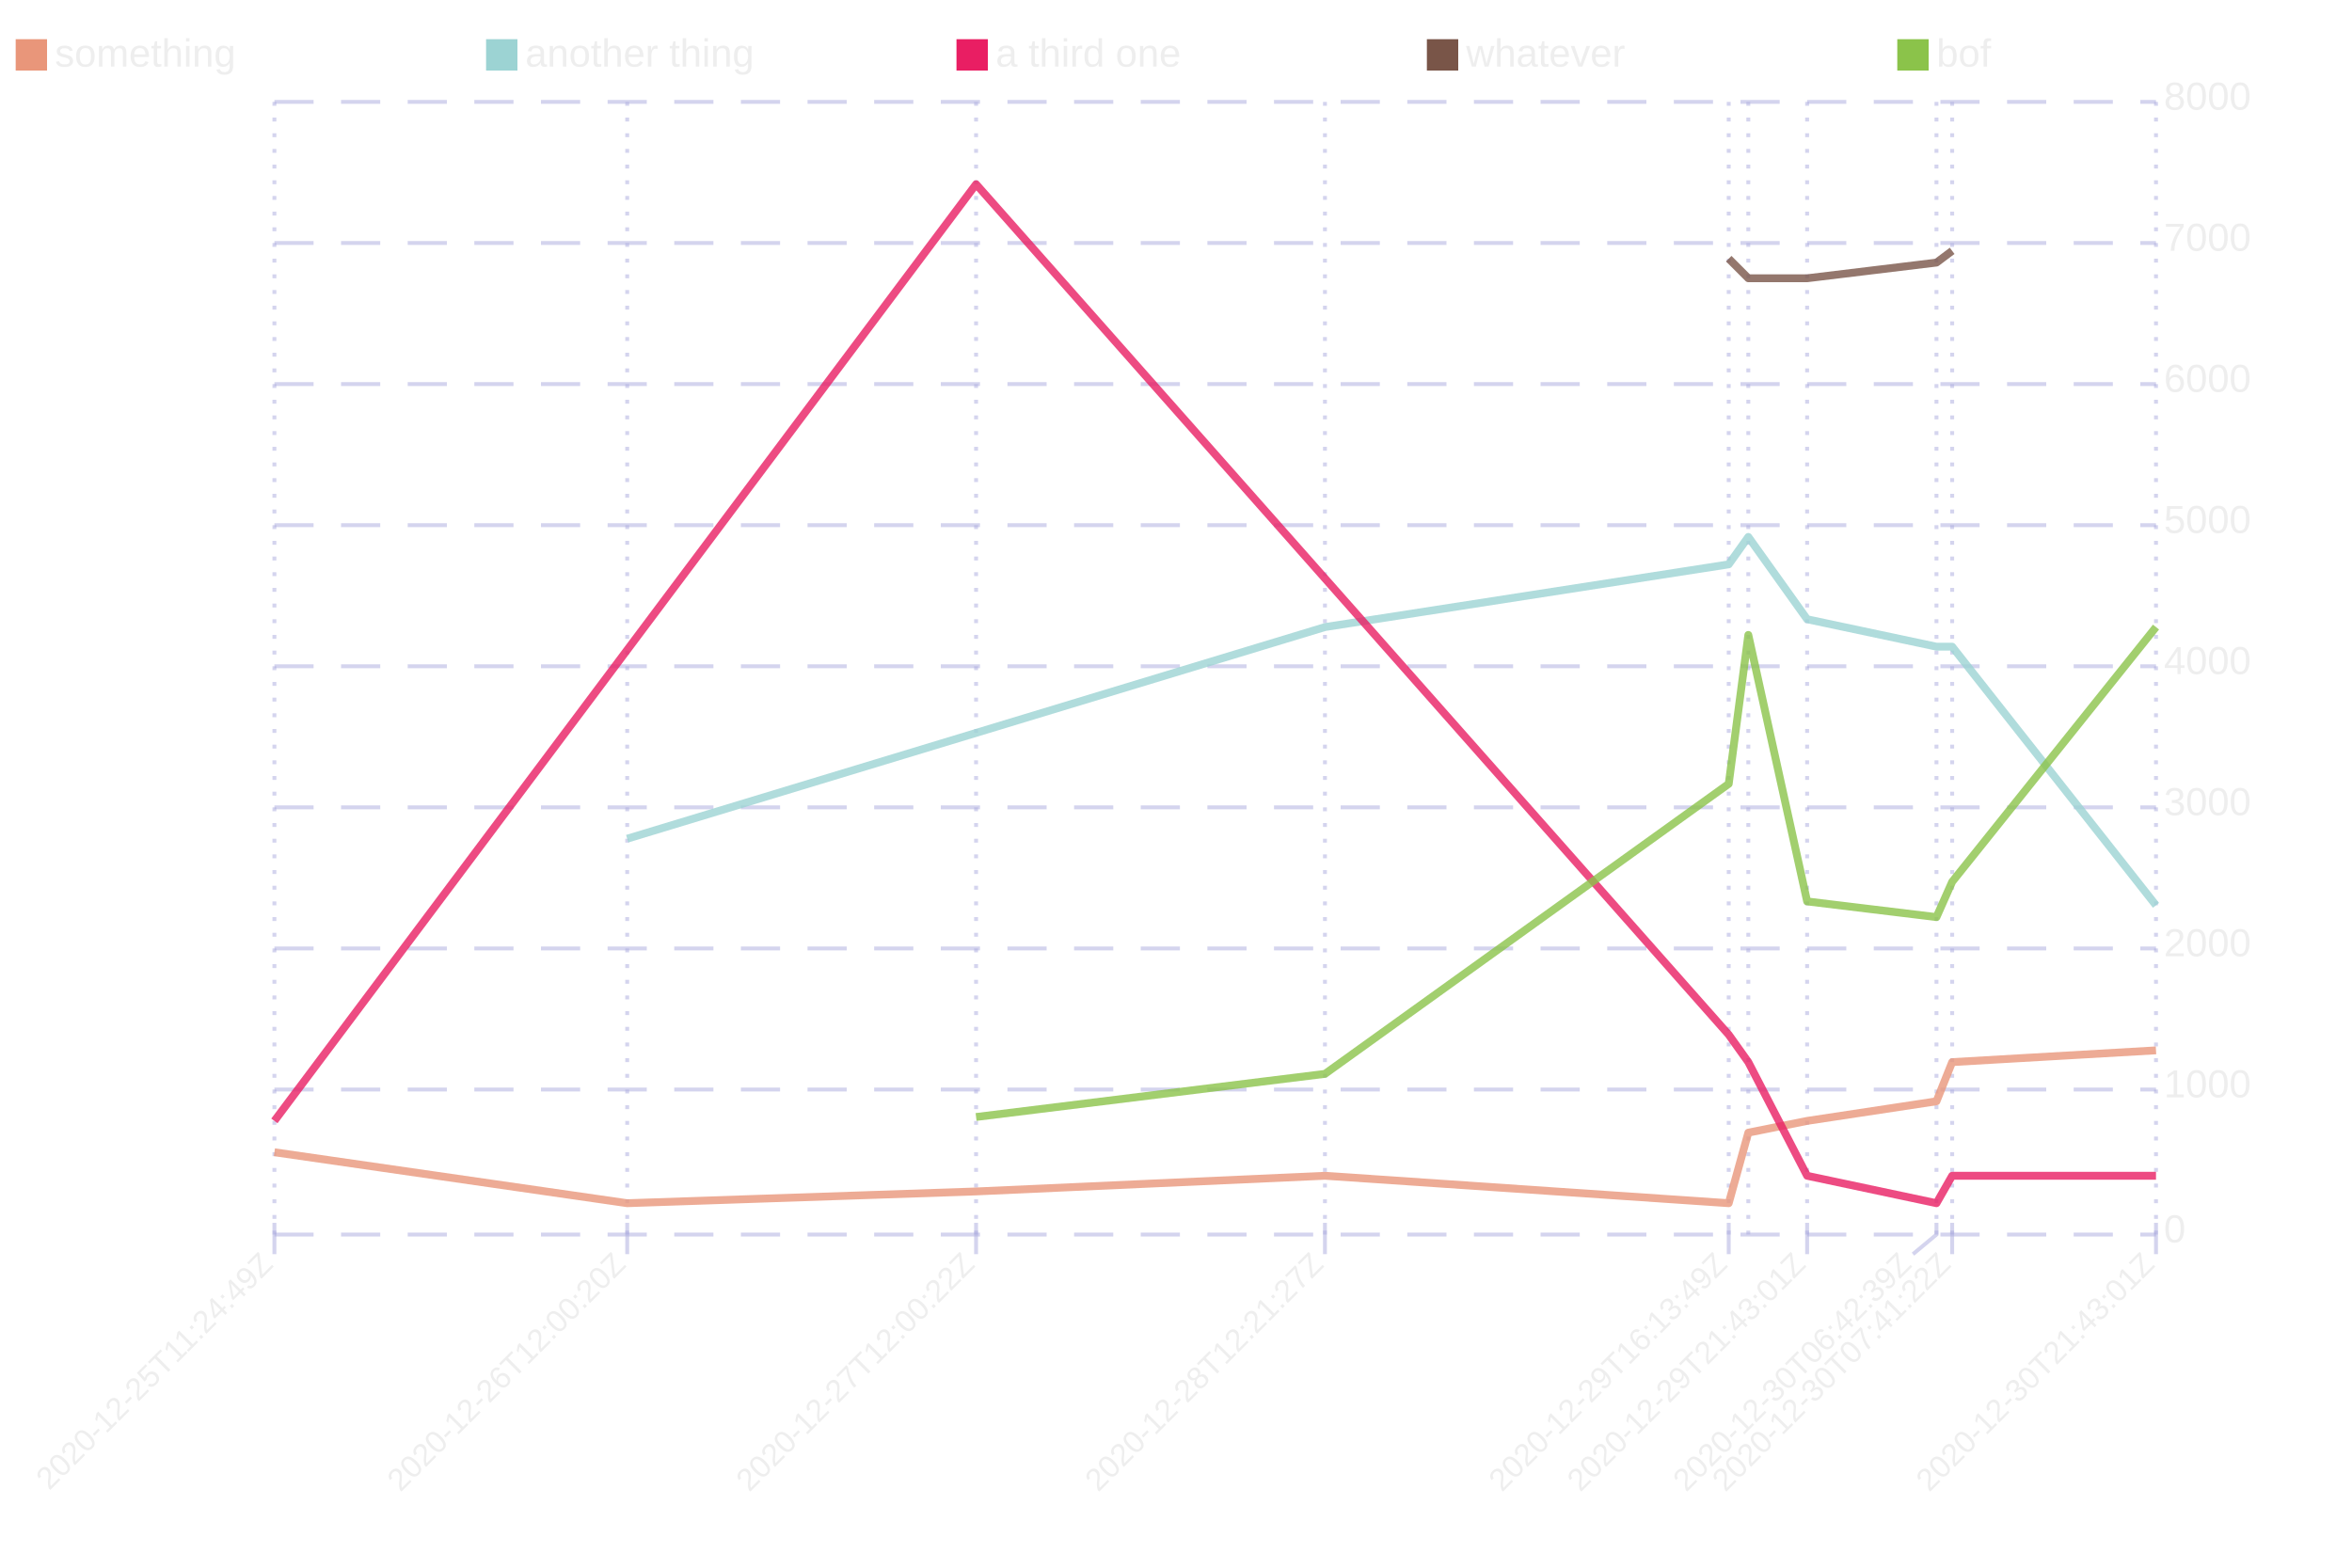
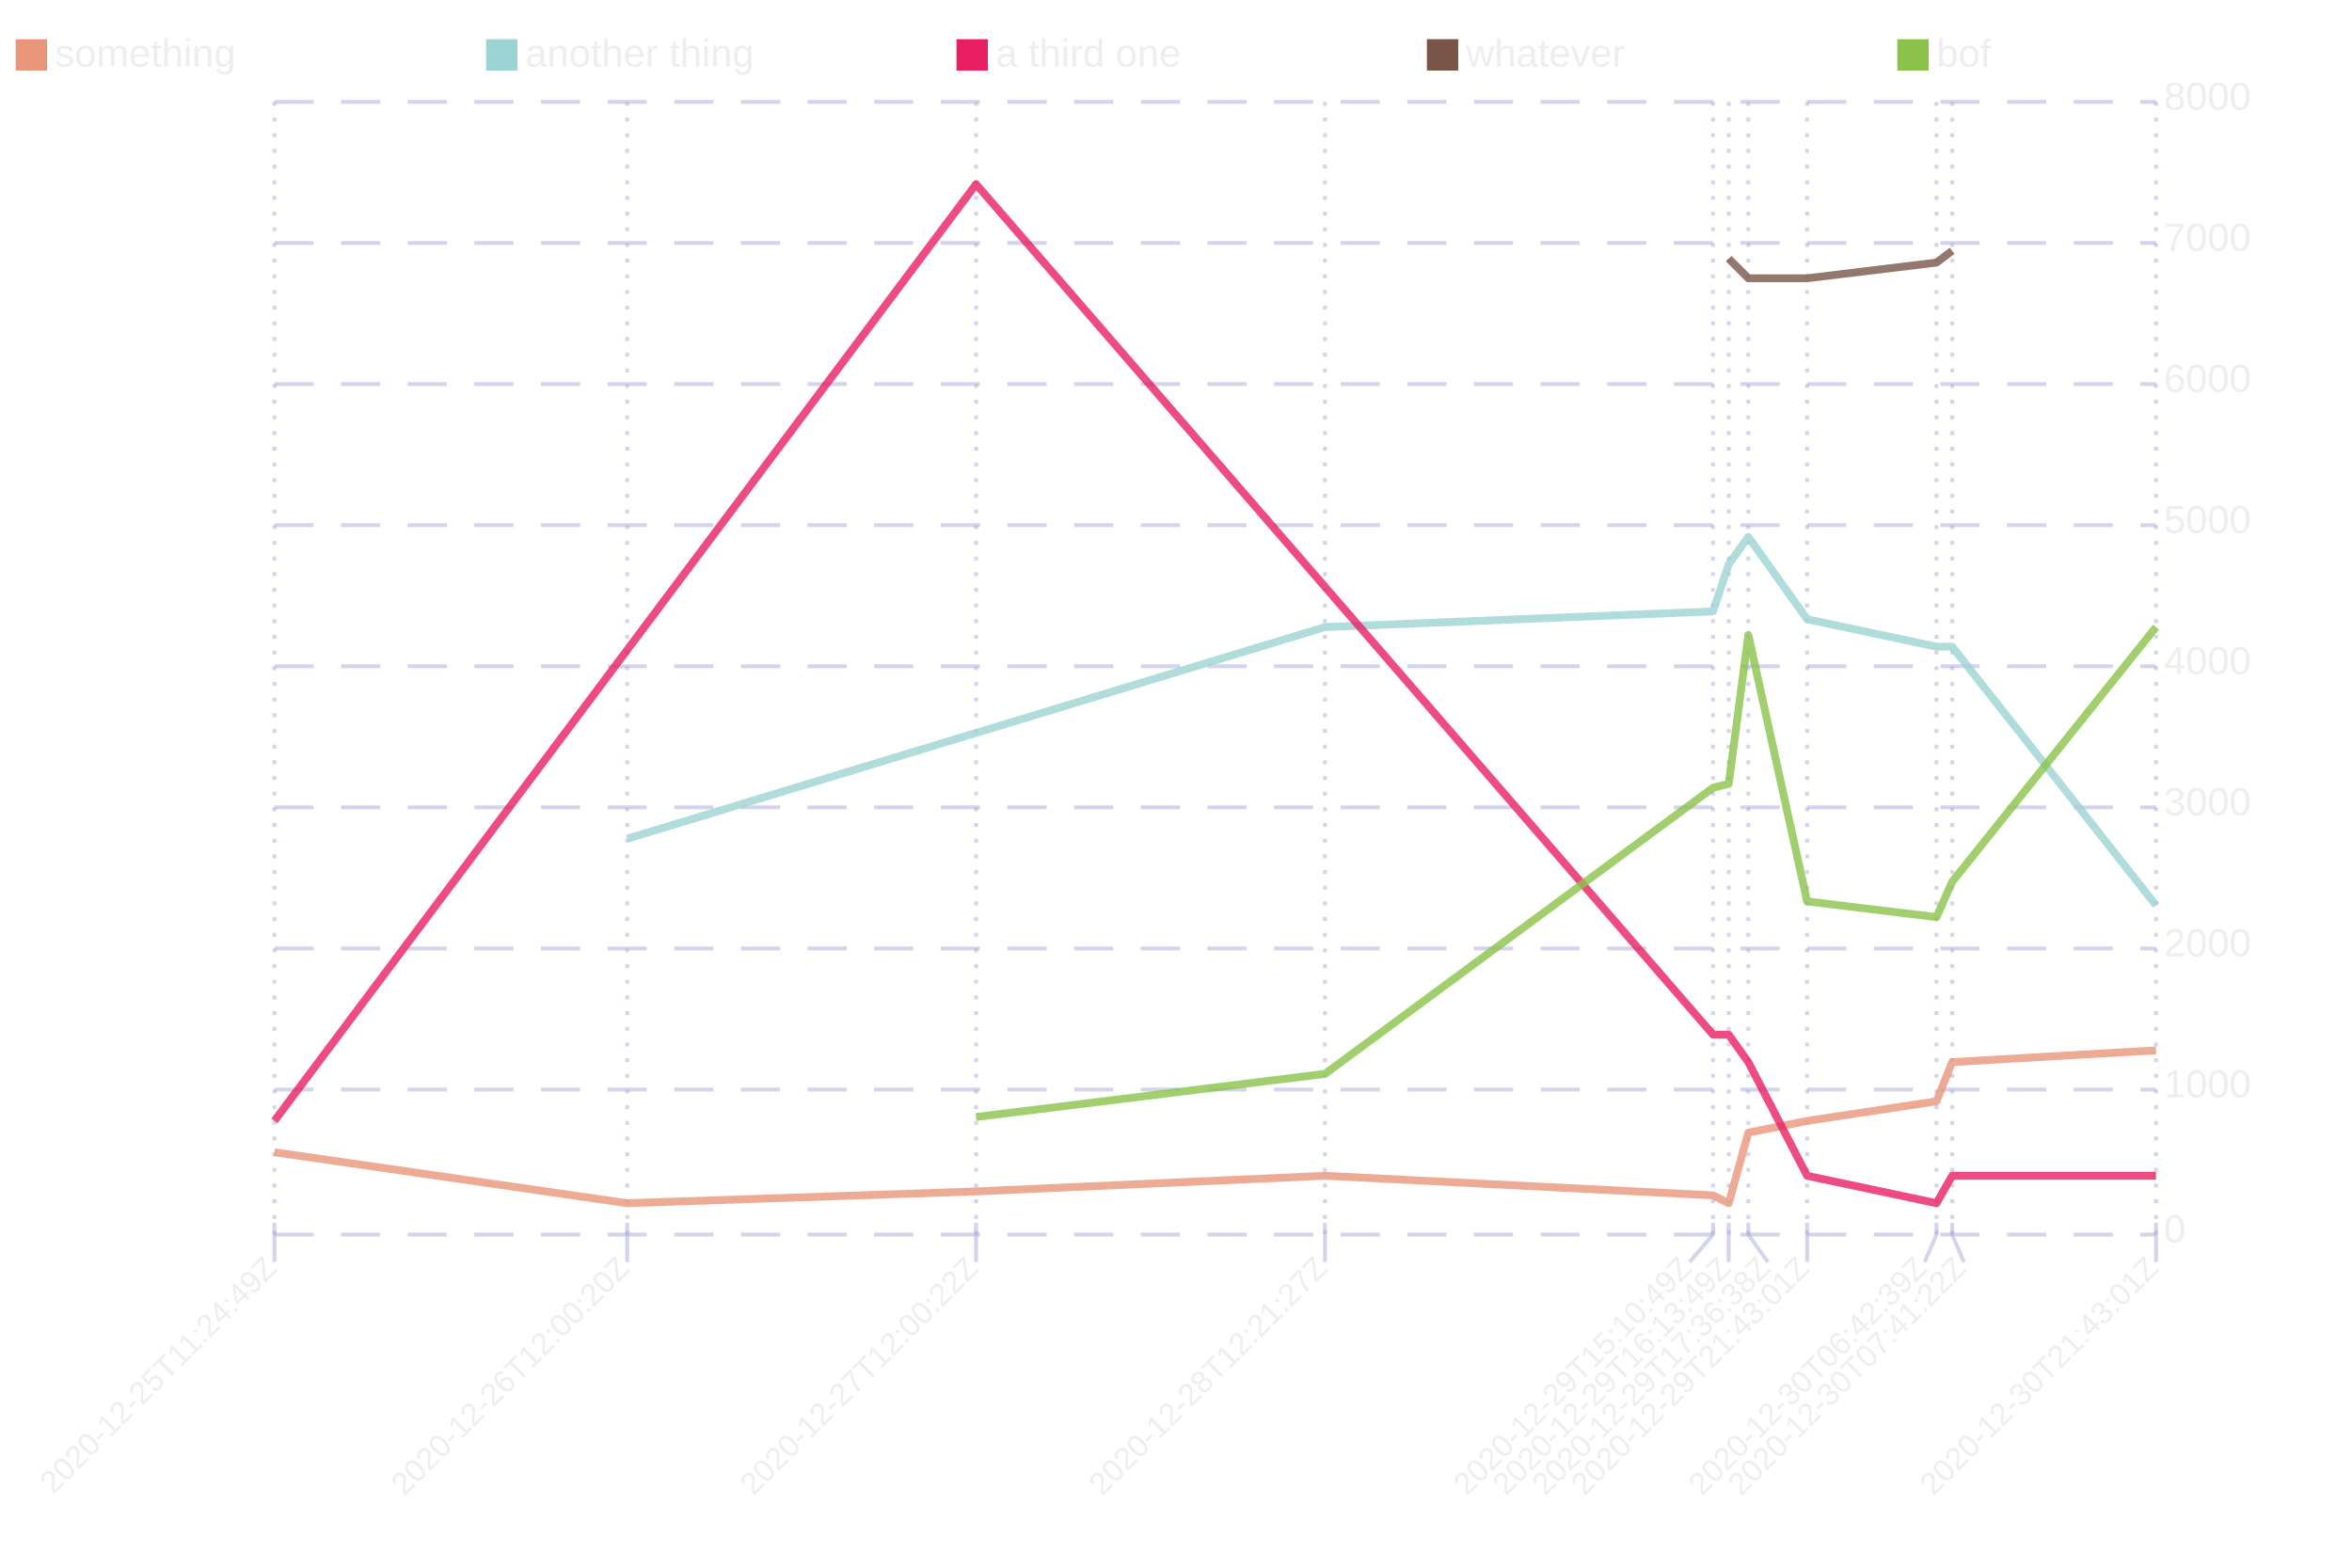
<svg xmlns="http://www.w3.org/2000/svg" style="background-color: #222" viewBox="0 0 600 400">
  <g font-family="Arial, Helvetica, sans-serif">
    <g>
      <path d="M70,315 H550" fill="none" opacity="0.5" stroke="#aad" stroke-dasharray="10 7" stroke-width="1" />
      <text fill="#eee" font-size="10" text-anchor="left" x="552" y="317">
0
</text>
      <path d="M70,278 H550" fill="none" opacity="0.5" stroke="#aad" stroke-dasharray="10 7" stroke-width="1" />
      <text fill="#eee" font-size="10" text-anchor="left" x="552" y="280">
1000
</text>
      <path d="M70,242 H550" fill="none" opacity="0.5" stroke="#aad" stroke-dasharray="10 7" stroke-width="1" />
      <text fill="#eee" font-size="10" text-anchor="left" x="552" y="244">
2000
</text>
      <path d="M70,206 H550" fill="none" opacity="0.5" stroke="#aad" stroke-dasharray="10 7" stroke-width="1" />
      <text fill="#eee" font-size="10" text-anchor="left" x="552" y="208">
3000
</text>
      <path d="M70,170 H550" fill="none" opacity="0.5" stroke="#aad" stroke-dasharray="10 7" stroke-width="1" />
      <text fill="#eee" font-size="10" text-anchor="left" x="552" y="172">
4000
</text>
      <path d="M70,134 H550" fill="none" opacity="0.5" stroke="#aad" stroke-dasharray="10 7" stroke-width="1" />
      <text fill="#eee" font-size="10" text-anchor="left" x="552" y="136">
5000
</text>
      <path d="M70,98 H550" fill="none" opacity="0.5" stroke="#aad" stroke-dasharray="10 7" stroke-width="1" />
      <text fill="#eee" font-size="10" text-anchor="left" x="552" y="100">
6000
</text>
      <path d="M70,62 H550" fill="none" opacity="0.5" stroke="#aad" stroke-dasharray="10 7" stroke-width="1" />
      <text fill="#eee" font-size="10" text-anchor="left" x="552" y="64">
7000
</text>
      <path d="M70,26 H550" fill="none" opacity="0.5" stroke="#aad" stroke-dasharray="10 7" stroke-width="1" />
      <text fill="#eee" font-size="10" text-anchor="left" x="552" y="28">
8000
</text>
    </g>
    <g>
      <path d="M70,26 V315" fill="none" opacity="0.5" stroke="#aad" stroke-dasharray="1 3" stroke-width="1" />
-       <text fill="#eee" font-size="8" text-anchor="end" transform="rotate(-45 70 323)" x="70" y="323">
+       <path d="M70,312 V315 L70,322" fill="none" opacity="0.5" stroke="#aad" stroke-width="1" />
+       <text fill="#eee" font-size="8" text-anchor="end" transform="rotate(-45 71 324)" x="71" y="324">
2020-12-25T11:24:49Z
</text>
-       <path d="M70,312 V315 L70,320" fill="none" opacity="0.5" stroke="#aad" stroke-width="1" />
      <path d="M160,26 V315" fill="none" opacity="0.5" stroke="#aad" stroke-dasharray="1 3" stroke-width="1" />
-       <text fill="#eee" font-size="8" text-anchor="end" transform="rotate(-45 160 323)" x="160" y="323">
+       <path d="M160,312 V315 L160,322" fill="none" opacity="0.5" stroke="#aad" stroke-width="1" />
+       <text fill="#eee" font-size="8" text-anchor="end" transform="rotate(-45 161 324)" x="161" y="324">
2020-12-26T12:00:20Z
</text>
-       <path d="M160,312 V315 L160,320" fill="none" opacity="0.5" stroke="#aad" stroke-width="1" />
      <path d="M249,26 V315" fill="none" opacity="0.5" stroke="#aad" stroke-dasharray="1 3" stroke-width="1" />
-       <text fill="#eee" font-size="8" text-anchor="end" transform="rotate(-45 249 323)" x="249" y="323">
+       <path d="M249,312 V315 L249,322" fill="none" opacity="0.5" stroke="#aad" stroke-width="1" />
+       <text fill="#eee" font-size="8" text-anchor="end" transform="rotate(-45 250 324)" x="250" y="324">
2020-12-27T12:00:22Z
</text>
-       <path d="M249,312 V315 L249,320" fill="none" opacity="0.5" stroke="#aad" stroke-width="1" />
      <path d="M338,26 V315" fill="none" opacity="0.5" stroke="#aad" stroke-dasharray="1 3" stroke-width="1" />
-       <text fill="#eee" font-size="8" text-anchor="end" transform="rotate(-45 338 323)" x="338" y="323">
+       <path d="M338,312 V315 L338,322" fill="none" opacity="0.5" stroke="#aad" stroke-width="1" />
+       <text fill="#eee" font-size="8" text-anchor="end" transform="rotate(-45 339 324)" x="339" y="324">
2020-12-28T12:21:27Z
</text>
-       <path d="M338,312 V315 L338,320" fill="none" opacity="0.5" stroke="#aad" stroke-width="1" />
+       <path d="M437,26 V315" fill="none" opacity="0.5" stroke="#aad" stroke-dasharray="1 3" stroke-width="1" />
+       <path d="M437,312 V315 L431,322" fill="none" opacity="0.5" stroke="#aad" stroke-width="1" />
+       <text fill="#eee" font-size="8" text-anchor="end" transform="rotate(-45 432 324)" x="432" y="324">
+ 2020-12-29T15:10:49Z
+ </text>
      <path d="M441,26 V315" fill="none" opacity="0.5" stroke="#aad" stroke-dasharray="1 3" stroke-width="1" />
-       <text fill="#eee" font-size="8" text-anchor="end" transform="rotate(-45 441 323)" x="441" y="323">
+       <path d="M441,312 V315 L441,322" fill="none" opacity="0.5" stroke="#aad" stroke-width="1" />
+       <text fill="#eee" font-size="8" text-anchor="end" transform="rotate(-45 442 324)" x="442" y="324">
2020-12-29T16:13:49Z
</text>
-       <path d="M441,312 V315 L441,320" fill="none" opacity="0.5" stroke="#aad" stroke-width="1" />
      <path d="M446,26 V315" fill="none" opacity="0.5" stroke="#aad" stroke-dasharray="1 3" stroke-width="1" />
+       <path d="M446,312 V315 L451,322" fill="none" opacity="0.5" stroke="#aad" stroke-width="1" />
+       <text fill="#eee" font-size="8" text-anchor="end" transform="rotate(-45 452 324)" x="452" y="324">
+ 2020-12-29T17:36:38Z
+ </text>
      <path d="M461,26 V315" fill="none" opacity="0.5" stroke="#aad" stroke-dasharray="1 3" stroke-width="1" />
-       <text fill="#eee" font-size="8" text-anchor="end" transform="rotate(-45 461 323)" x="461" y="323">
+       <path d="M461,312 V315 L461,322" fill="none" opacity="0.5" stroke="#aad" stroke-width="1" />
+       <text fill="#eee" font-size="8" text-anchor="end" transform="rotate(-45 462 324)" x="462" y="324">
2020-12-29T21:43:01Z
</text>
-       <path d="M461,312 V315 L461,320" fill="none" opacity="0.5" stroke="#aad" stroke-width="1" />
      <path d="M494,26 V315" fill="none" opacity="0.5" stroke="#aad" stroke-dasharray="1 3" stroke-width="1" />
-       <text fill="#eee" font-size="8" text-anchor="end" transform="rotate(-45 488 323)" x="488" y="323">
+       <path d="M494,312 V315 L491,322" fill="none" opacity="0.5" stroke="#aad" stroke-width="1" />
+       <text fill="#eee" font-size="8" text-anchor="end" transform="rotate(-45 492 324)" x="492" y="324">
2020-12-30T06:42:39Z
</text>
-       <path d="M494,312 V315 L488,320" fill="none" opacity="0.5" stroke="#aad" stroke-width="1" />
      <path d="M498,26 V315" fill="none" opacity="0.5" stroke="#aad" stroke-dasharray="1 3" stroke-width="1" />
-       <text fill="#eee" font-size="8" text-anchor="end" transform="rotate(-45 498 323)" x="498" y="323">
+       <path d="M498,312 V315 L501,322" fill="none" opacity="0.5" stroke="#aad" stroke-width="1" />
+       <text fill="#eee" font-size="8" text-anchor="end" transform="rotate(-45 502 324)" x="502" y="324">
2020-12-30T07:41:22Z
</text>
-       <path d="M498,312 V315 L498,320" fill="none" opacity="0.5" stroke="#aad" stroke-width="1" />
      <path d="M550,26 V315" fill="none" opacity="0.5" stroke="#aad" stroke-dasharray="1 3" stroke-width="1" />
-       <text fill="#eee" font-size="8" text-anchor="end" transform="rotate(-45 550 323)" x="550" y="323">
+       <path d="M550,312 V315 L550,322" fill="none" opacity="0.5" stroke="#aad" stroke-width="1" />
+       <text fill="#eee" font-size="8" text-anchor="end" transform="rotate(-45 551 324)" x="551" y="324">
2020-12-30T21:43:01Z
</text>
-       <path d="M550,312 V315 L550,320" fill="none" opacity="0.5" stroke="#aad" stroke-width="1" />
    </g>
    <g>
-       <path d="M70,294 L160,307 L249,304 L338,300 L441,307 L446,289 L461,286 L494,281 L498,271 L550,268" fill="none" opacity="0.8" stroke="#e9967a" stroke-linejoin="round" stroke-width="2" />
-       <path d="M160,214 L338,160 L441,144 L446,137 L461,158 L494,165 L498,165 L550,231" fill="none" opacity="0.8" stroke="#9cd3d3" stroke-linejoin="round" stroke-width="2" />
-       <path d="M70,286 L249,47 L441,264 L446,271 L461,300 L494,307 L498,300 L550,300" fill="none" opacity="0.8" stroke="#e91e63" stroke-linejoin="round" stroke-width="2" />
+       <path d="M70,294 L160,307 L249,304 L338,300 L437,305 L441,307 L446,289 L461,286 L494,281 L498,271 L550,268" fill="none" opacity="0.8" stroke="#e9967a" stroke-linejoin="round" stroke-width="2" />
+       <path d="M160,214 L338,160 L437,156 L441,144 L446,137 L461,158 L494,165 L498,165 L550,231" fill="none" opacity="0.8" stroke="#9cd3d3" stroke-linejoin="round" stroke-width="2" />
+       <path d="M70,286 L249,47 L437,264 L441,264 L446,271 L461,300 L494,307 L498,300 L550,300" fill="none" opacity="0.8" stroke="#e91e63" stroke-linejoin="round" stroke-width="2" />
      <path d="M441,66 L446,71 L461,71 L494,67 L498,64" fill="none" opacity="0.8" stroke="#795548" stroke-linejoin="round" stroke-width="2" />
-       <path d="M249,285 L338,274 L441,200 L446,162 L461,230 L494,234 L498,225 L550,160" fill="none" opacity="0.8" stroke="#8bc34a" stroke-linejoin="round" stroke-width="2" />
+       <path d="M249,285 L338,274 L437,201 L441,200 L446,162 L461,230 L494,234 L498,225 L550,160" fill="none" opacity="0.8" stroke="#8bc34a" stroke-linejoin="round" stroke-width="2" />
    </g>
    <g>
      <rect fill="#e9967a" height="8" width="8" x="4" y="10" />
      <text fill="#eee" font-size="10" x="14" y="17">
something
</text>
      <rect fill="#9cd3d3" height="8" width="8" x="124" y="10" />
      <text fill="#eee" font-size="10" x="134" y="17">
another thing
</text>
      <rect fill="#e91e63" height="8" width="8" x="244" y="10" />
      <text fill="#eee" font-size="10" x="254" y="17">
a third one
</text>
      <rect fill="#795548" height="8" width="8" x="364" y="10" />
      <text fill="#eee" font-size="10" x="374" y="17">
whatever
</text>
      <rect fill="#8bc34a" height="8" width="8" x="484" y="10" />
      <text fill="#eee" font-size="10" x="494" y="17">
bof
</text>
    </g>
  </g>
</svg>
